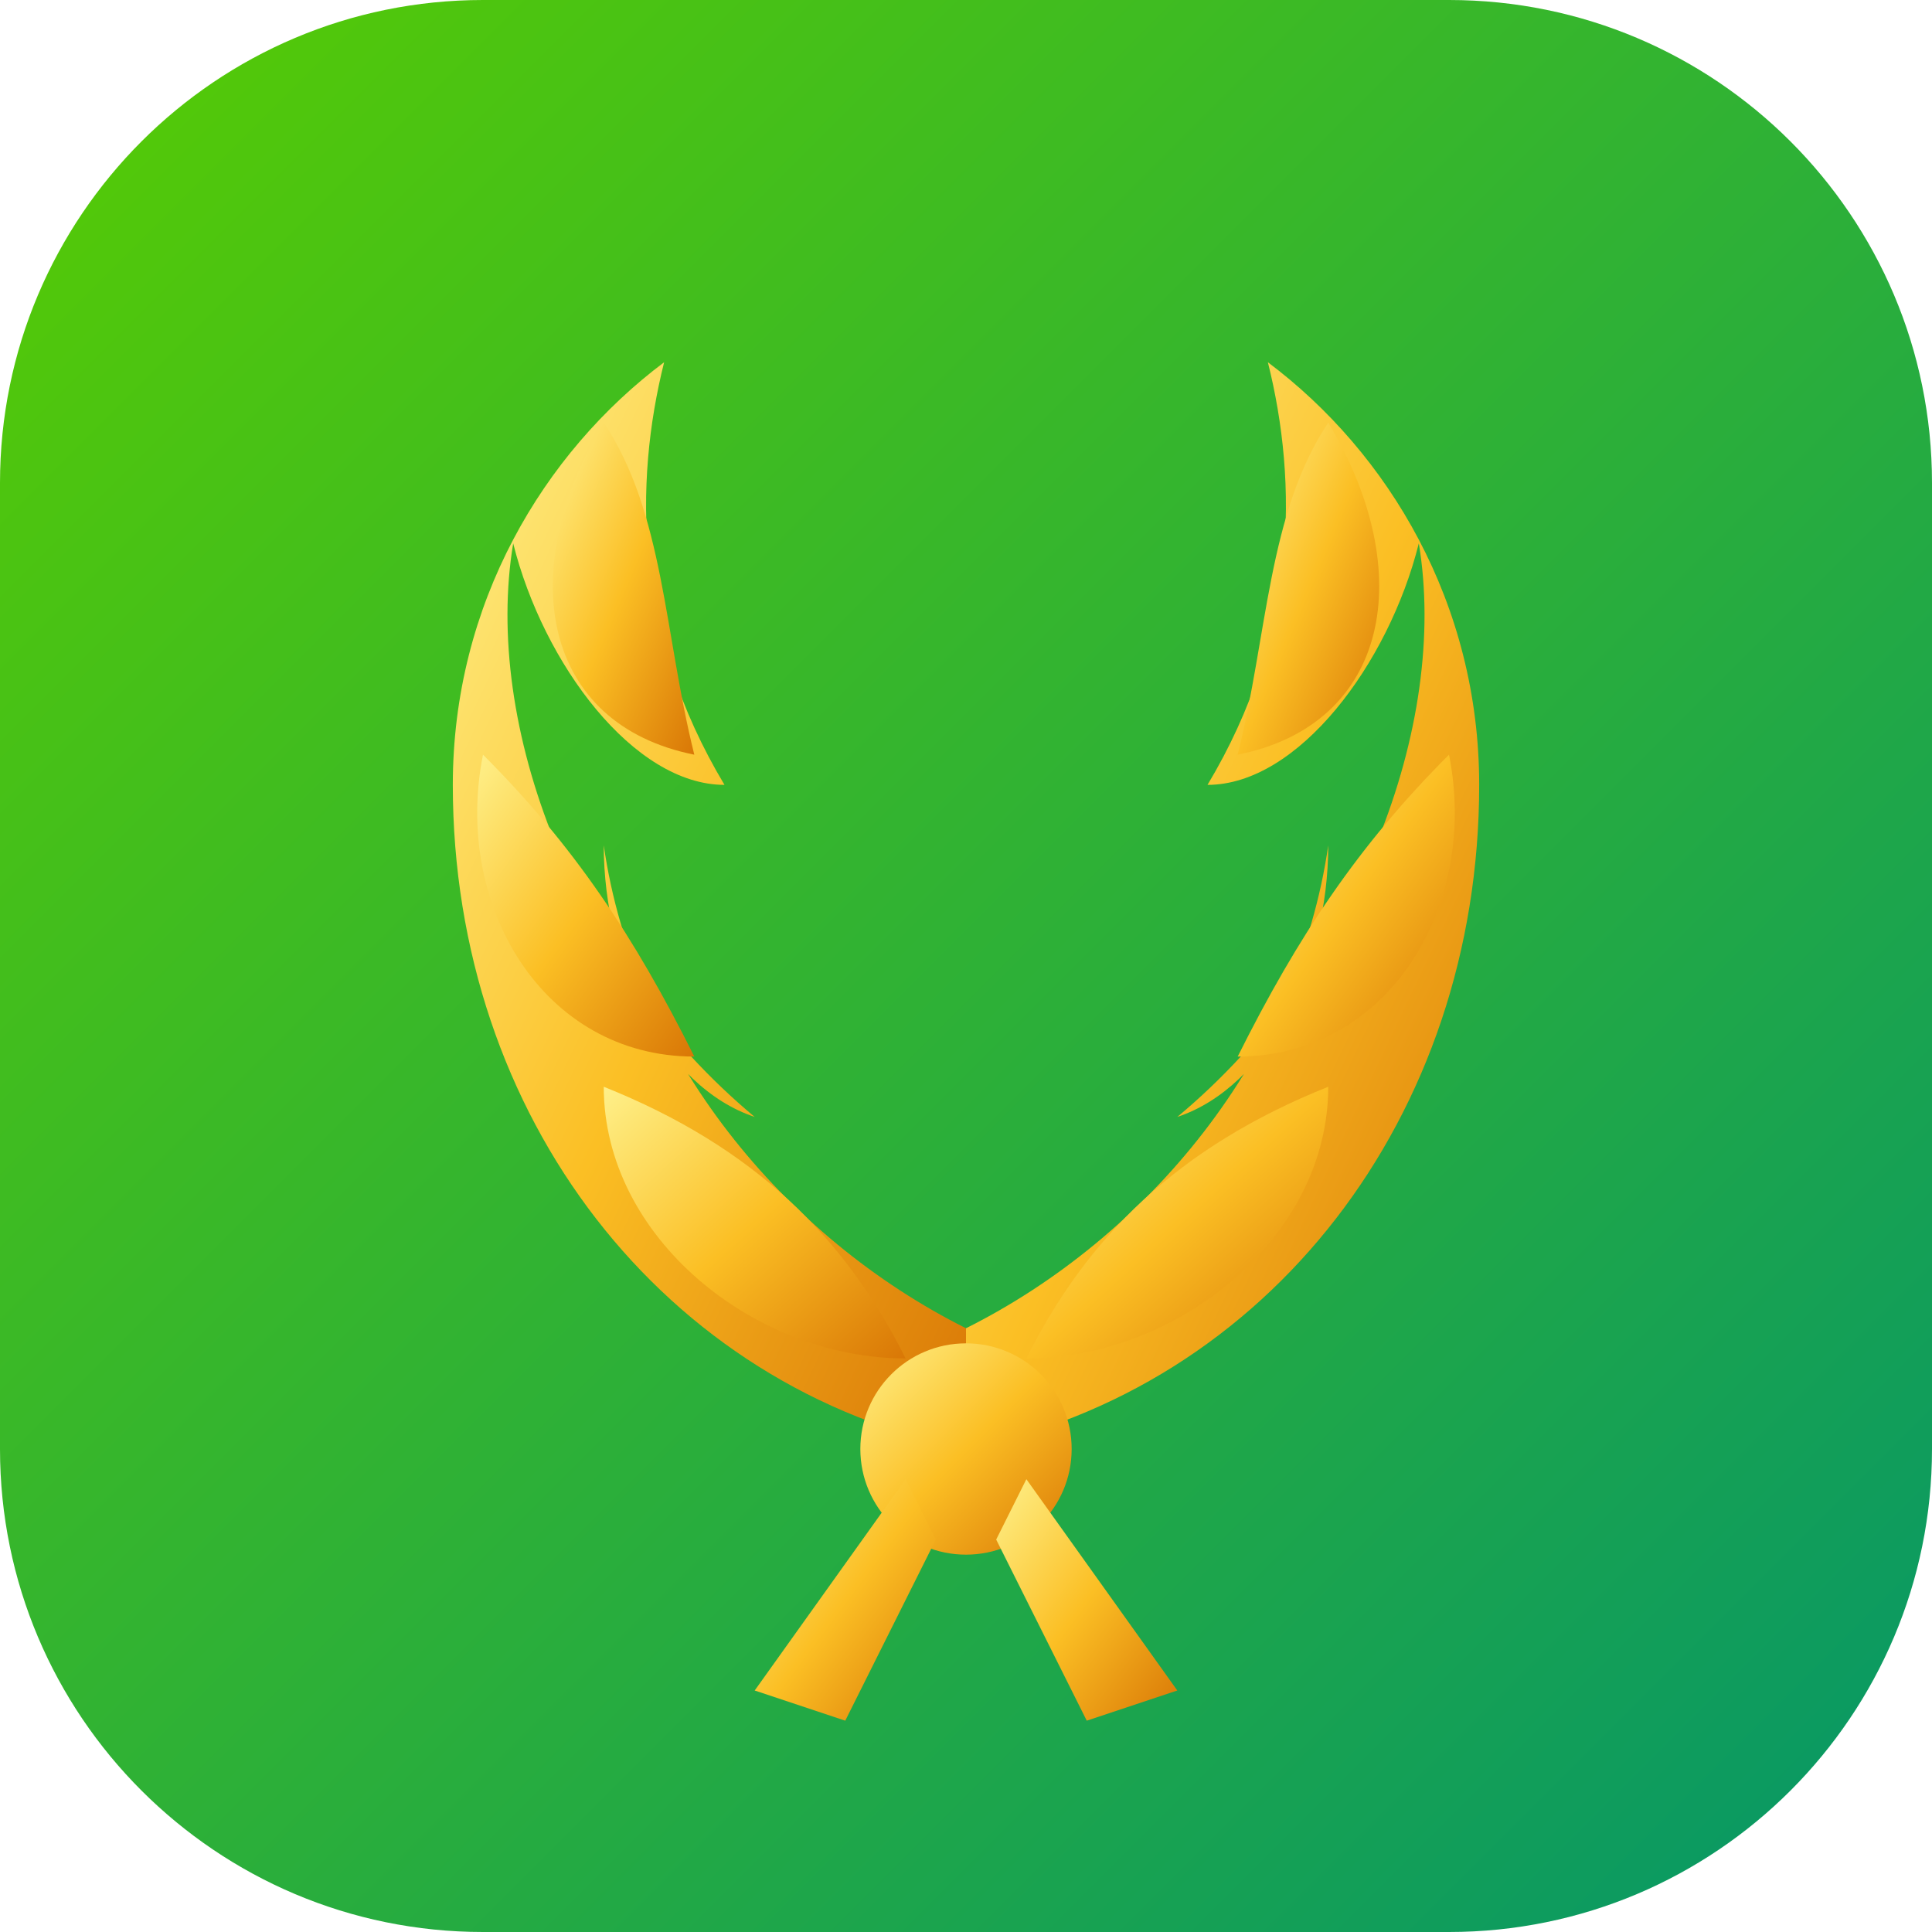
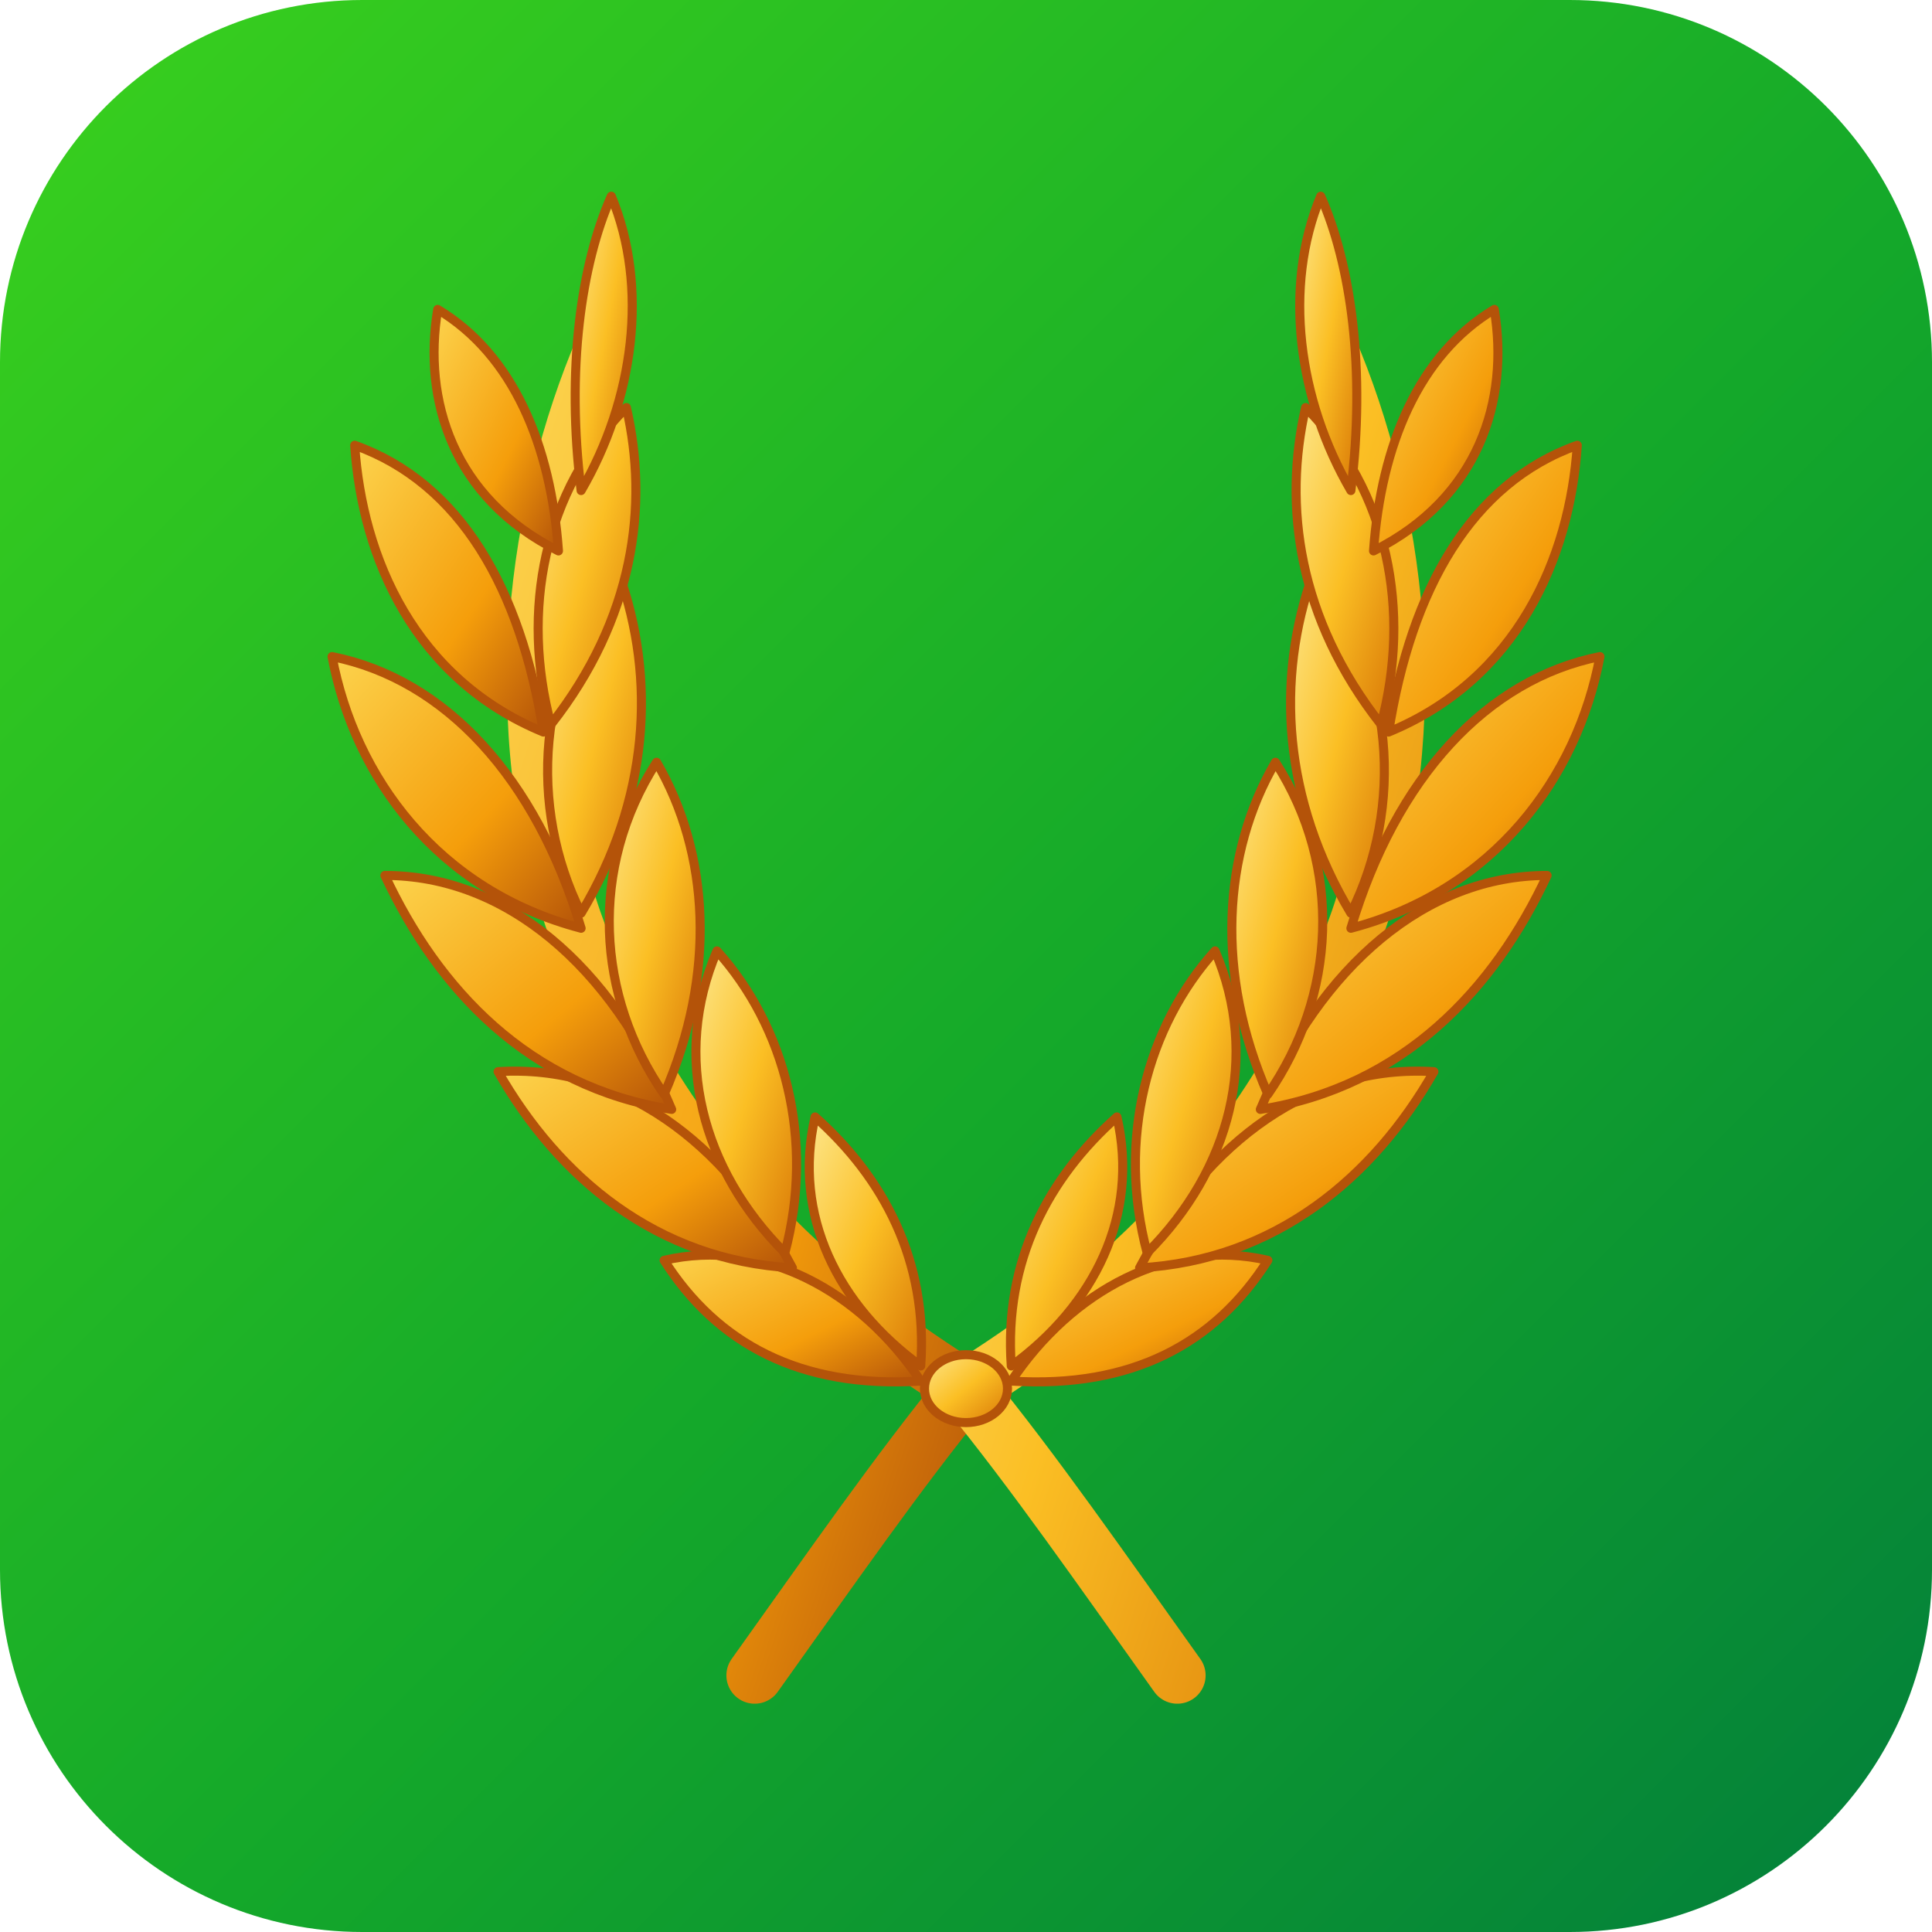
- <svg xmlns="http://www.w3.org/2000/svg" viewBox="0 0 64 64">
+ <svg xmlns="http://www.w3.org/2000/svg" viewBox="0 0 256 256">
  <defs>
-     <linearGradient id="g" x1="0%" y1="0%" x2="100%" y2="100%">
-       <stop offset="0%" stop-color="#58cc02" />
-       <stop offset="100%" stop-color="#059669" />
+     <linearGradient id="bgGrad" x1="0%" y1="0%" x2="100%" y2="100%">
+       <stop offset="0%" stop-color="#3ad11d" />
+       <stop offset="55%" stop-color="#14a82a" />
+       <stop offset="100%" stop-color="#027e3b" />
    </linearGradient>
-     <linearGradient id="gold" x1="0%" y1="0%" x2="100%" y2="100%">
-       <stop offset="0%" stop-color="#fef08a" />
+     <linearGradient id="goldLeafLight" x1="0%" y1="0%" x2="100%" y2="100%">
+       <stop offset="0%" stop-color="#fde68a" />
      <stop offset="50%" stop-color="#fbbf24" />
      <stop offset="100%" stop-color="#d97706" />
    </linearGradient>
+     <linearGradient id="goldLeafWarm" x1="0%" y1="0%" x2="100%" y2="100%">
+       <stop offset="0%" stop-color="#fcd34d" />
+       <stop offset="60%" stop-color="#f59e0b" />
+       <stop offset="100%" stop-color="#b45309" />
+     </linearGradient>
  </defs>
-   <rect width="64" height="64" rx="16" fill="url(#g)" />
-   <g fill="url(#gold)">
-     <path d="M32 48 C22 46 15 37 15 26 C15 20 18 15 22 12 C21 16 21 21 24 26 C21 26 18 22 17 18 C16 24 19 32 25 37 C22 36 20 32 20 28 C21 35 26 41 32 44 Z" />
-     <path d="M20 14 C17 19 18 24 23 25 C22 21 22 17 20 14 Z" />
-     <path d="M16 25 C15 30 18 35 23 35 C21 31 19 28 16 25 Z" />
-     <path d="M20 36 C20 41 25 45 30 45 C28 41 25 38 20 36 Z" />
-     <path d="M32 48 C42 46 49 37 49 26 C49 20 46 15 42 12 C43 16 43 21 40 26 C43 26 46 22 47 18 C48 24 45 32 39 37 C42 36 44 32 44 28 C43 35 38 41 32 44 Z" />
-     <path d="M44 14 C47 19 46 24 41 25 C42 21 42 17 44 14 Z" />
-     <path d="M48 25 C49 30 46 35 41 35 C43 31 45 28 48 25 Z" />
-     <path d="M44 36 C44 41 39 45 34 45 C36 41 39 38 44 36 Z" />
-     <circle cx="32" cy="48" r="3.5" />
-     <path d="M30 49 L25 56 L28 57 L31 51 Z" />
-     <path d="M34 49 L39 56 L36 57 L33 51 Z" />
+   <rect width="256" height="256" rx="48" fill="url(#bgGrad)" />
+   <g stroke="#b45309" stroke-width="1.2" stroke-linejoin="round">
+     <path d="M100 222 C110 208 119 195 128 184 C112 174 88 156 76 122 C67 96 71 67 80 46" fill="none" stroke="url(#goldLeafWarm)" stroke-width="7.5" stroke-linecap="round" />
+     <path d="M156 222 C146 208 137 195 128 184 C144 174 168 156 180 122 C189 96 185 67 176 46" fill="none" stroke="url(#goldLeafLight)" stroke-width="7.5" stroke-linecap="round" />
+     <path d="M122 183 C106 184 95 178 88 167 C101 164 114 171 122 183 Z" fill="url(#goldLeafWarm)" />
+     <path d="M122 181 C123 167 117 156 108 148 C105 161 111 173 122 181 Z" fill="url(#goldLeafLight)" />
+     <path d="M105 168 C87 167 74 156 66 142 C82 141 96 151 105 168 Z" fill="url(#goldLeafWarm)" />
+     <path d="M104 166 C108 151 104 136 95 126 C89 140 93 155 104 166 Z" fill="url(#goldLeafLight)" />
+     <path d="M89 147 C70 144 58 131 51 116 C67 116 81 128 89 147 Z" fill="url(#goldLeafWarm)" />
+     <path d="M88 145 C95 129 94 113 87 101 C78 115 79 132 88 145 Z" fill="url(#goldLeafLight)" />
+     <path d="M77 123 C58 118 47 103 44 87 C59 90 71 103 77 123 Z" fill="url(#goldLeafWarm)" />
+     <path d="M77 121 C86 106 87 90 82 76 C71 89 70 107 77 121 Z" fill="url(#goldLeafLight)" />
+     <path d="M72 97 C55 90 48 74 47 59 C61 64 69 78 72 97 Z" fill="url(#goldLeafWarm)" />
+     <path d="M73 96 C84 82 86 67 83 54 C72 65 69 81 73 96 Z" fill="url(#goldLeafLight)" />
+     <path d="M74 73 C60 66 56 53 58 41 C68 47 73 59 74 73 Z" fill="url(#goldLeafWarm)" />
+     <path d="M77 65 C75 49 77 35 81 26 C86 38 84 53 77 65 Z" fill="url(#goldLeafLight)" />
+     <path d="M134 183 C150 184 161 178 168 167 C155 164 142 171 134 183 Z" fill="url(#goldLeafWarm)" />
+     <path d="M134 181 C133 167 139 156 148 148 C151 161 145 173 134 181 Z" fill="url(#goldLeafLight)" />
+     <path d="M151 168 C169 167 182 156 190 142 C174 141 160 151 151 168 Z" fill="url(#goldLeafWarm)" />
+     <path d="M152 166 C148 151 152 136 161 126 C167 140 163 155 152 166 Z" fill="url(#goldLeafLight)" />
+     <path d="M167 147 C186 144 198 131 205 116 C189 116 175 128 167 147 Z" fill="url(#goldLeafWarm)" />
+     <path d="M168 145 C161 129 162 113 169 101 C178 115 177 132 168 145 Z" fill="url(#goldLeafLight)" />
+     <path d="M179 123 C198 118 209 103 212 87 C197 90 185 103 179 123 Z" fill="url(#goldLeafWarm)" />
+     <path d="M179 121 C170 106 169 90 174 76 C185 89 186 107 179 121 Z" fill="url(#goldLeafLight)" />
+     <path d="M184 97 C201 90 208 74 209 59 C195 64 187 78 184 97 Z" fill="url(#goldLeafWarm)" />
+     <path d="M183 96 C172 82 170 67 173 54 C184 65 187 81 183 96 Z" fill="url(#goldLeafLight)" />
+     <path d="M182 73 C196 66 200 53 198 41 C188 47 183 59 182 73 Z" fill="url(#goldLeafWarm)" />
+     <path d="M179 65 C181 49 179 35 175 26 C170 38 172 53 179 65 Z" fill="url(#goldLeafLight)" />
+     <ellipse cx="128" cy="184" rx="5.5" ry="4.5" fill="url(#goldLeafLight)" />
  </g>
</svg>
